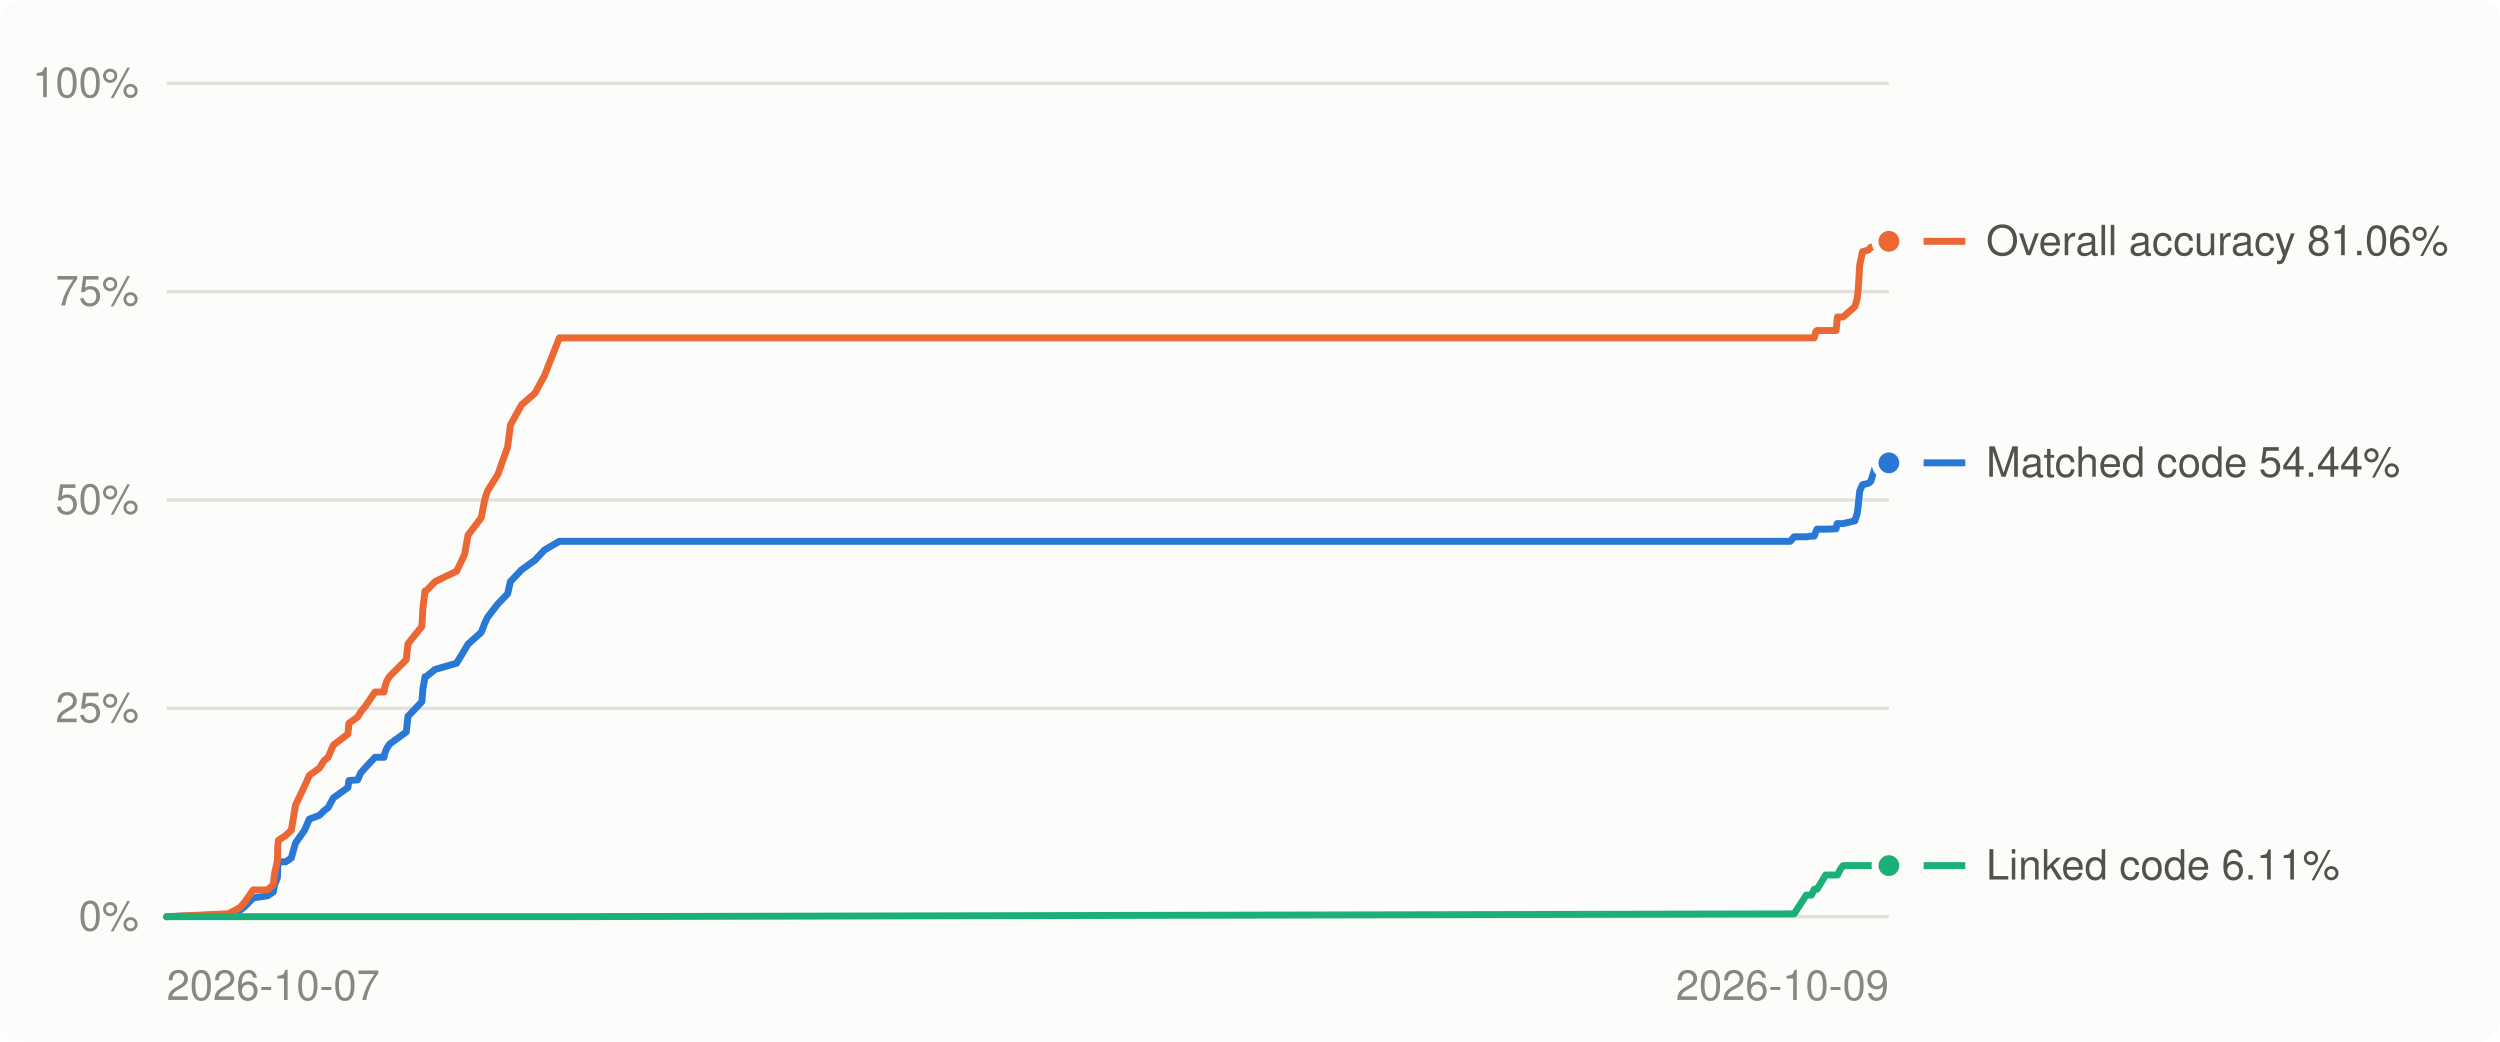
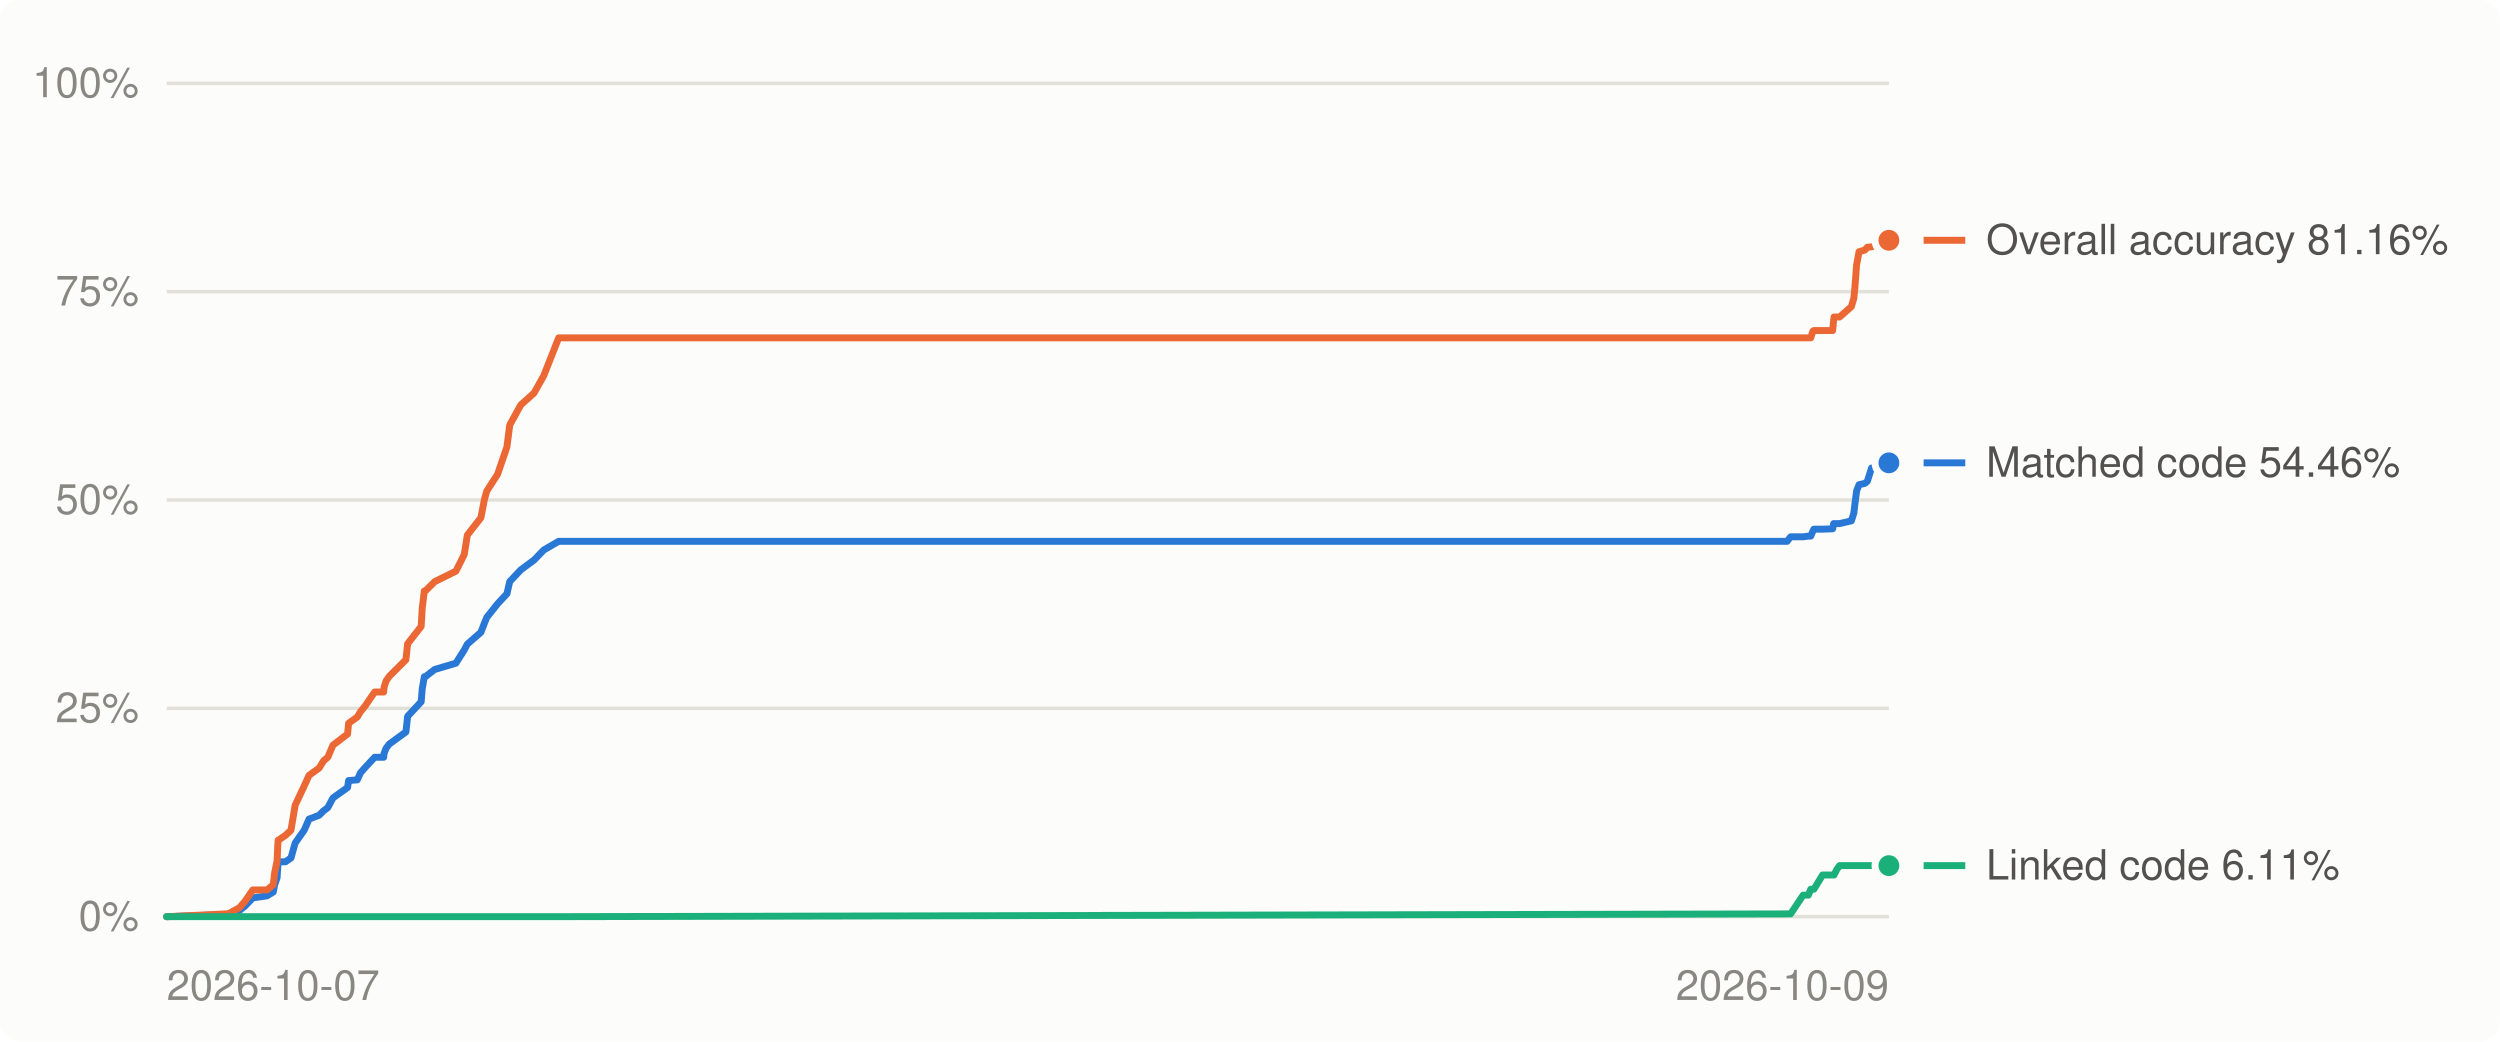
<svg xmlns="http://www.w3.org/2000/svg" viewBox="0 0 720 300" width="720" height="300" role="img" aria-label="Decompilation progress over time">
  <style>
.bg{fill:#fcfcfb}.grid{stroke:#e1e0d9}.muted{fill:#898781}.lbl{fill:#52514e}.ln0{stroke:#2a78d6}.dot0{fill:#2a78d6;stroke:#fcfcfb}.ln1{stroke:#eb6834}.dot1{fill:#eb6834;stroke:#fcfcfb}.ln2{stroke:#1baf7a}.dot2{fill:#1baf7a;stroke:#fcfcfb}
@media (prefers-color-scheme: dark){.bg{fill:#1a1a19}.grid{stroke:#2c2c2a}.muted{fill:#898781}.lbl{fill:#c3c2b7}.ln0{stroke:#3987e5}.dot0{fill:#3987e5;stroke:#1a1a19}.ln1{stroke:#d95926}.dot1{fill:#d95926;stroke:#1a1a19}.ln2{stroke:#199e70}.dot2{fill:#199e70;stroke:#1a1a19}}
text{font:12px -apple-system,BlinkMacSystemFont,'Segoe UI',Helvetica,Arial,sans-serif}
</style>
  <rect class="bg" width="720" height="300" rx="6" />
  <line x1="48" x2="544" y1="264.0" y2="264.0" class="grid" stroke-width="1" />
  <text x="40" y="268.0" class="muted" text-anchor="end">0%</text>
  <line x1="48" x2="544" y1="204.0" y2="204.0" class="grid" stroke-width="1" />
  <text x="40" y="208.0" class="muted" text-anchor="end">25%</text>
  <line x1="48" x2="544" y1="144.0" y2="144.0" class="grid" stroke-width="1" />
  <text x="40" y="148.0" class="muted" text-anchor="end">50%</text>
  <line x1="48" x2="544" y1="84.0" y2="84.0" class="grid" stroke-width="1" />
  <text x="40" y="88.0" class="muted" text-anchor="end">75%</text>
  <line x1="48" x2="544" y1="24.0" y2="24.0" class="grid" stroke-width="1" />
  <text x="40" y="28.0" class="muted" text-anchor="end">100%</text>
  <text class="muted" x="48.0" y="288" text-anchor="start">2026-10-07</text>
  <text class="muted" x="544.0" y="288" text-anchor="end">2026-10-09</text>
-   <polyline points="48.0,264.0 65.1,263.4 65.9,263.3 69.1,262.2 70.7,260.9 72.9,258.6 77.0,258.0 78.7,256.9 79.1,254.8 79.9,252.8 80.0,249.7 80.2,248.2 82.3,248.2 83.9,247.1 85.1,242.8 87.7,239.1 89.1,235.9 92.0,234.8 93.3,233.5 94.5,232.6 96.0,229.8 100.2,226.8 100.5,224.8 103.0,224.6 103.9,222.6 105.2,221.1 108.0,218.1 110.6,218.1 110.8,217.0 111.4,215.5 112.2,214.3 117.0,210.8 117.5,206.3 121.5,202.1 121.8,198.4 122.4,194.9 122.7,194.9 125.3,192.8 131.5,191.0 133.8,187.2 134.8,185.5 138.6,182.1 139.6,179.5 140.4,177.8 143.4,173.9 146.2,171.0 147.0,167.5 150.2,164.1 154.1,161.3 156.8,158.4 161.1,155.9 515.6,155.9 516.7,154.6 520.2,154.6 521.7,154.4 522.5,154.4 523.0,153.0 523.3,152.4 525.8,152.4 528.8,152.3 529.1,150.8 529.2,150.8 530.0,150.8 530.8,150.8 534.2,150.0 534.9,147.8 535.2,145.3 535.6,141.4 536.4,139.6 538.1,139.2 538.8,138.6 540.0,134.8 543.3,134.1 544.0,133.3" fill="none" class="ln0" stroke-width="2" stroke-linejoin="round" stroke-linecap="round" />
-   <polyline points="48.0,264.0 65.1,263.2 65.9,263.1 69.1,261.4 70.7,259.5 72.9,256.3 77.0,256.3 78.7,254.8 79.1,251.4 79.9,247.9 80.0,243.5 80.2,242.0 82.3,240.6 83.9,239.1 85.1,231.9 87.7,226.4 89.1,223.3 92.0,221.2 93.3,219.1 94.5,218.1 96.0,214.6 100.2,211.4 100.5,208.3 103.0,206.5 103.9,205.0 105.2,203.4 108.0,199.3 110.6,199.3 110.8,198.0 111.4,196.1 112.2,194.8 117.0,190.0 117.5,185.4 121.5,180.4 121.8,175.2 122.4,170.2 122.7,170.2 125.3,167.5 131.5,164.5 133.8,159.7 134.8,154.1 138.6,149.1 139.6,143.9 140.4,141.4 143.4,136.6 146.2,128.7 147.0,122.4 150.2,116.6 154.1,113.2 156.8,108.2 161.1,97.3 515.6,97.3 516.7,97.3 520.2,97.3 521.7,97.3 522.5,97.3 523.0,95.4 523.3,95.2 525.8,95.2 528.8,95.2 529.1,92.1 529.2,91.3 530.0,91.3 530.8,91.3 534.2,88.3 534.9,85.9 535.2,82.9 535.6,76.3 536.4,72.5 538.1,72.0 538.8,71.2 540.0,71.1 543.3,70.3 544.0,69.5" fill="none" class="ln1" stroke-width="2" stroke-linejoin="round" stroke-linecap="round" />
-   <polyline points="48.0,264.0 65.1,264.0 65.9,264.0 69.1,264.0 70.7,264.0 72.9,264.0 77.0,264.0 78.7,264.0 79.1,264.0 79.9,264.0 80.0,264.0 80.2,264.0 82.3,264.0 83.9,264.0 85.1,264.0 87.7,264.0 89.1,264.0 92.0,264.0 93.3,264.0 94.5,264.0 96.0,264.0 100.2,264.0 100.5,264.0 103.0,264.0 103.9,264.0 105.2,264.0 108.0,264.0 110.6,264.0 110.8,264.0 111.4,264.0 112.2,264.0 117.0,264.0 117.5,264.0 121.5,264.0 121.8,264.0 122.4,264.0 122.7,264.0 125.3,264.0 131.5,264.0 133.8,264.0 134.8,264.0 138.6,264.0 139.6,264.0 140.4,264.0 143.4,264.0 146.2,264.0 147.0,264.0 150.2,264.0 154.1,264.0 156.8,264.0 161.1,264.0 515.6,263.2 516.7,263.2 520.2,257.8 521.7,257.8 522.5,256.1 523.0,256.1 523.3,256.1 525.8,252.0 528.8,252.0 529.1,252.0 529.2,252.0 530.0,250.4 530.8,249.3 534.2,249.3 534.9,249.3 535.2,249.3 535.6,249.3 536.4,249.3 538.1,249.3 538.8,249.3 540.0,249.3 543.3,249.3 544.0,249.3" fill="none" class="ln2" stroke-width="2" stroke-linejoin="round" stroke-linecap="round" />
+   <polyline points="48.0,264.0 65.1,263.4 65.9,263.3 69.0,262.2 70.6,260.9 72.8,258.6 76.9,258.0 78.7,256.9 79.1,254.8 79.8,252.8 80.0,249.7 80.1,248.2 82.2,248.2 83.8,247.1 85.0,242.8 87.6,239.1 89.0,235.9 91.9,234.8 93.2,233.5 94.4,232.6 95.9,229.8 100.1,226.8 100.4,224.8 102.9,224.6 103.8,222.6 105.1,221.1 107.9,218.1 110.5,218.1 110.6,217.0 111.2,215.5 112.1,214.3 116.9,210.8 117.4,206.3 121.3,202.1 121.6,198.4 122.2,194.9 122.5,194.9 125.2,192.8 131.3,191.0 133.7,187.2 134.6,185.5 138.5,182.1 139.5,179.5 140.2,177.8 143.3,173.9 146.0,171.0 146.8,167.5 150.0,164.1 153.8,161.3 156.6,158.4 160.9,155.9 514.7,155.9 515.7,154.6 519.3,154.6 520.8,154.4 521.5,154.4 522.1,153.0 522.4,152.4 524.9,152.4 527.8,152.3 528.1,150.8 528.2,150.8 529.0,150.8 529.8,150.8 533.2,150.0 533.9,147.8 534.2,145.3 534.7,141.4 535.4,139.6 537.1,139.2 537.8,138.6 539.0,134.8 542.3,134.1 543.0,133.3 544.0,133.3" fill="none" class="ln0" stroke-width="2" stroke-linejoin="round" stroke-linecap="round" />
+   <polyline points="48.0,264.0 65.1,263.2 65.9,263.1 69.0,261.4 70.6,259.5 72.8,256.3 76.9,256.3 78.7,254.8 79.1,251.4 79.8,247.9 80.0,243.5 80.1,242.0 82.2,240.6 83.8,239.1 85.0,231.9 87.6,226.4 89.0,223.3 91.9,221.2 93.2,219.1 94.4,218.1 95.9,214.6 100.1,211.4 100.4,208.3 102.9,206.5 103.8,205.0 105.1,203.4 107.9,199.3 110.5,199.3 110.6,198.0 111.2,196.1 112.1,194.8 116.9,190.0 117.4,185.4 121.3,180.4 121.6,175.2 122.2,170.2 122.5,170.2 125.2,167.5 131.3,164.5 133.7,159.7 134.6,154.1 138.5,149.1 139.5,143.9 140.2,141.4 143.3,136.6 146.0,128.7 146.8,122.4 150.0,116.6 153.8,113.2 156.6,108.2 160.9,97.3 514.7,97.3 515.7,97.3 519.3,97.3 520.8,97.3 521.5,97.3 522.1,95.4 522.4,95.2 524.9,95.2 527.8,95.2 528.1,92.1 528.2,91.3 529.0,91.3 529.8,91.3 533.2,88.3 533.9,85.9 534.2,82.9 534.7,76.3 535.4,72.5 537.1,72.0 537.8,71.2 539.0,71.1 542.3,70.3 543.0,69.5 544.0,69.2" fill="none" class="ln1" stroke-width="2" stroke-linejoin="round" stroke-linecap="round" />
+   <polyline points="48.0,264.0 65.1,264.0 65.9,264.0 69.0,264.0 70.6,264.0 72.8,264.0 76.9,264.0 78.7,264.0 79.1,264.0 79.8,264.0 80.0,264.0 80.1,264.0 82.2,264.0 83.8,264.0 85.0,264.0 87.6,264.0 89.0,264.0 91.9,264.0 93.2,264.0 94.4,264.0 95.9,264.0 100.1,264.0 100.4,264.0 102.9,264.0 103.8,264.0 105.1,264.0 107.9,264.0 110.5,264.0 110.6,264.0 111.2,264.0 112.1,264.0 116.9,264.0 117.4,264.0 121.3,264.0 121.6,264.0 122.2,264.0 122.5,264.0 125.2,264.0 131.3,264.0 133.7,264.0 134.6,264.0 138.5,264.0 139.5,264.0 140.2,264.0 143.3,264.0 146.0,264.0 146.8,264.0 150.0,264.0 153.8,264.0 156.6,264.0 160.9,264.0 514.7,263.2 515.7,263.2 519.3,257.8 520.8,257.8 521.5,256.1 522.1,256.1 522.4,256.1 524.9,252.0 527.8,252.0 528.1,252.0 528.2,252.0 529.0,250.4 529.8,249.3 533.2,249.3 533.9,249.3 534.2,249.3 534.7,249.3 535.4,249.3 537.1,249.3 537.8,249.3 539.0,249.3 542.3,249.3 543.0,249.3 544.0,249.3" fill="none" class="ln2" stroke-width="2" stroke-linejoin="round" stroke-linecap="round" />
  <circle cx="544.0" cy="133.3" r="4" class="dot0" stroke-width="2" />
-   <circle cx="544.0" cy="69.5" r="4" class="dot1" stroke-width="2" />
+   <circle cx="544.0" cy="69.2" r="4" class="dot1" stroke-width="2" />
  <circle cx="544.0" cy="249.3" r="4" class="dot2" stroke-width="2" />
  <line x1="554" x2="566" y1="249.3" y2="249.3" class="ln2" stroke-width="2" />
  <text class="lbl" x="572" y="253.3">Linked code 6.11%</text>
  <line x1="554" x2="566" y1="133.3" y2="133.3" class="ln0" stroke-width="2" />
-   <text class="lbl" x="572" y="137.3">Matched code 54.44%</text>
-   <line x1="554" x2="566" y1="69.5" y2="69.5" class="ln1" stroke-width="2" />
-   <text class="lbl" x="572" y="73.5">Overall accuracy 81.06%</text>
+   <text class="lbl" x="572" y="137.3">Matched code 54.46%</text>
+   <line x1="554" x2="566" y1="69.2" y2="69.2" class="ln1" stroke-width="2" />
+   <text class="lbl" x="572" y="73.2">Overall accuracy 81.16%</text>
</svg>
